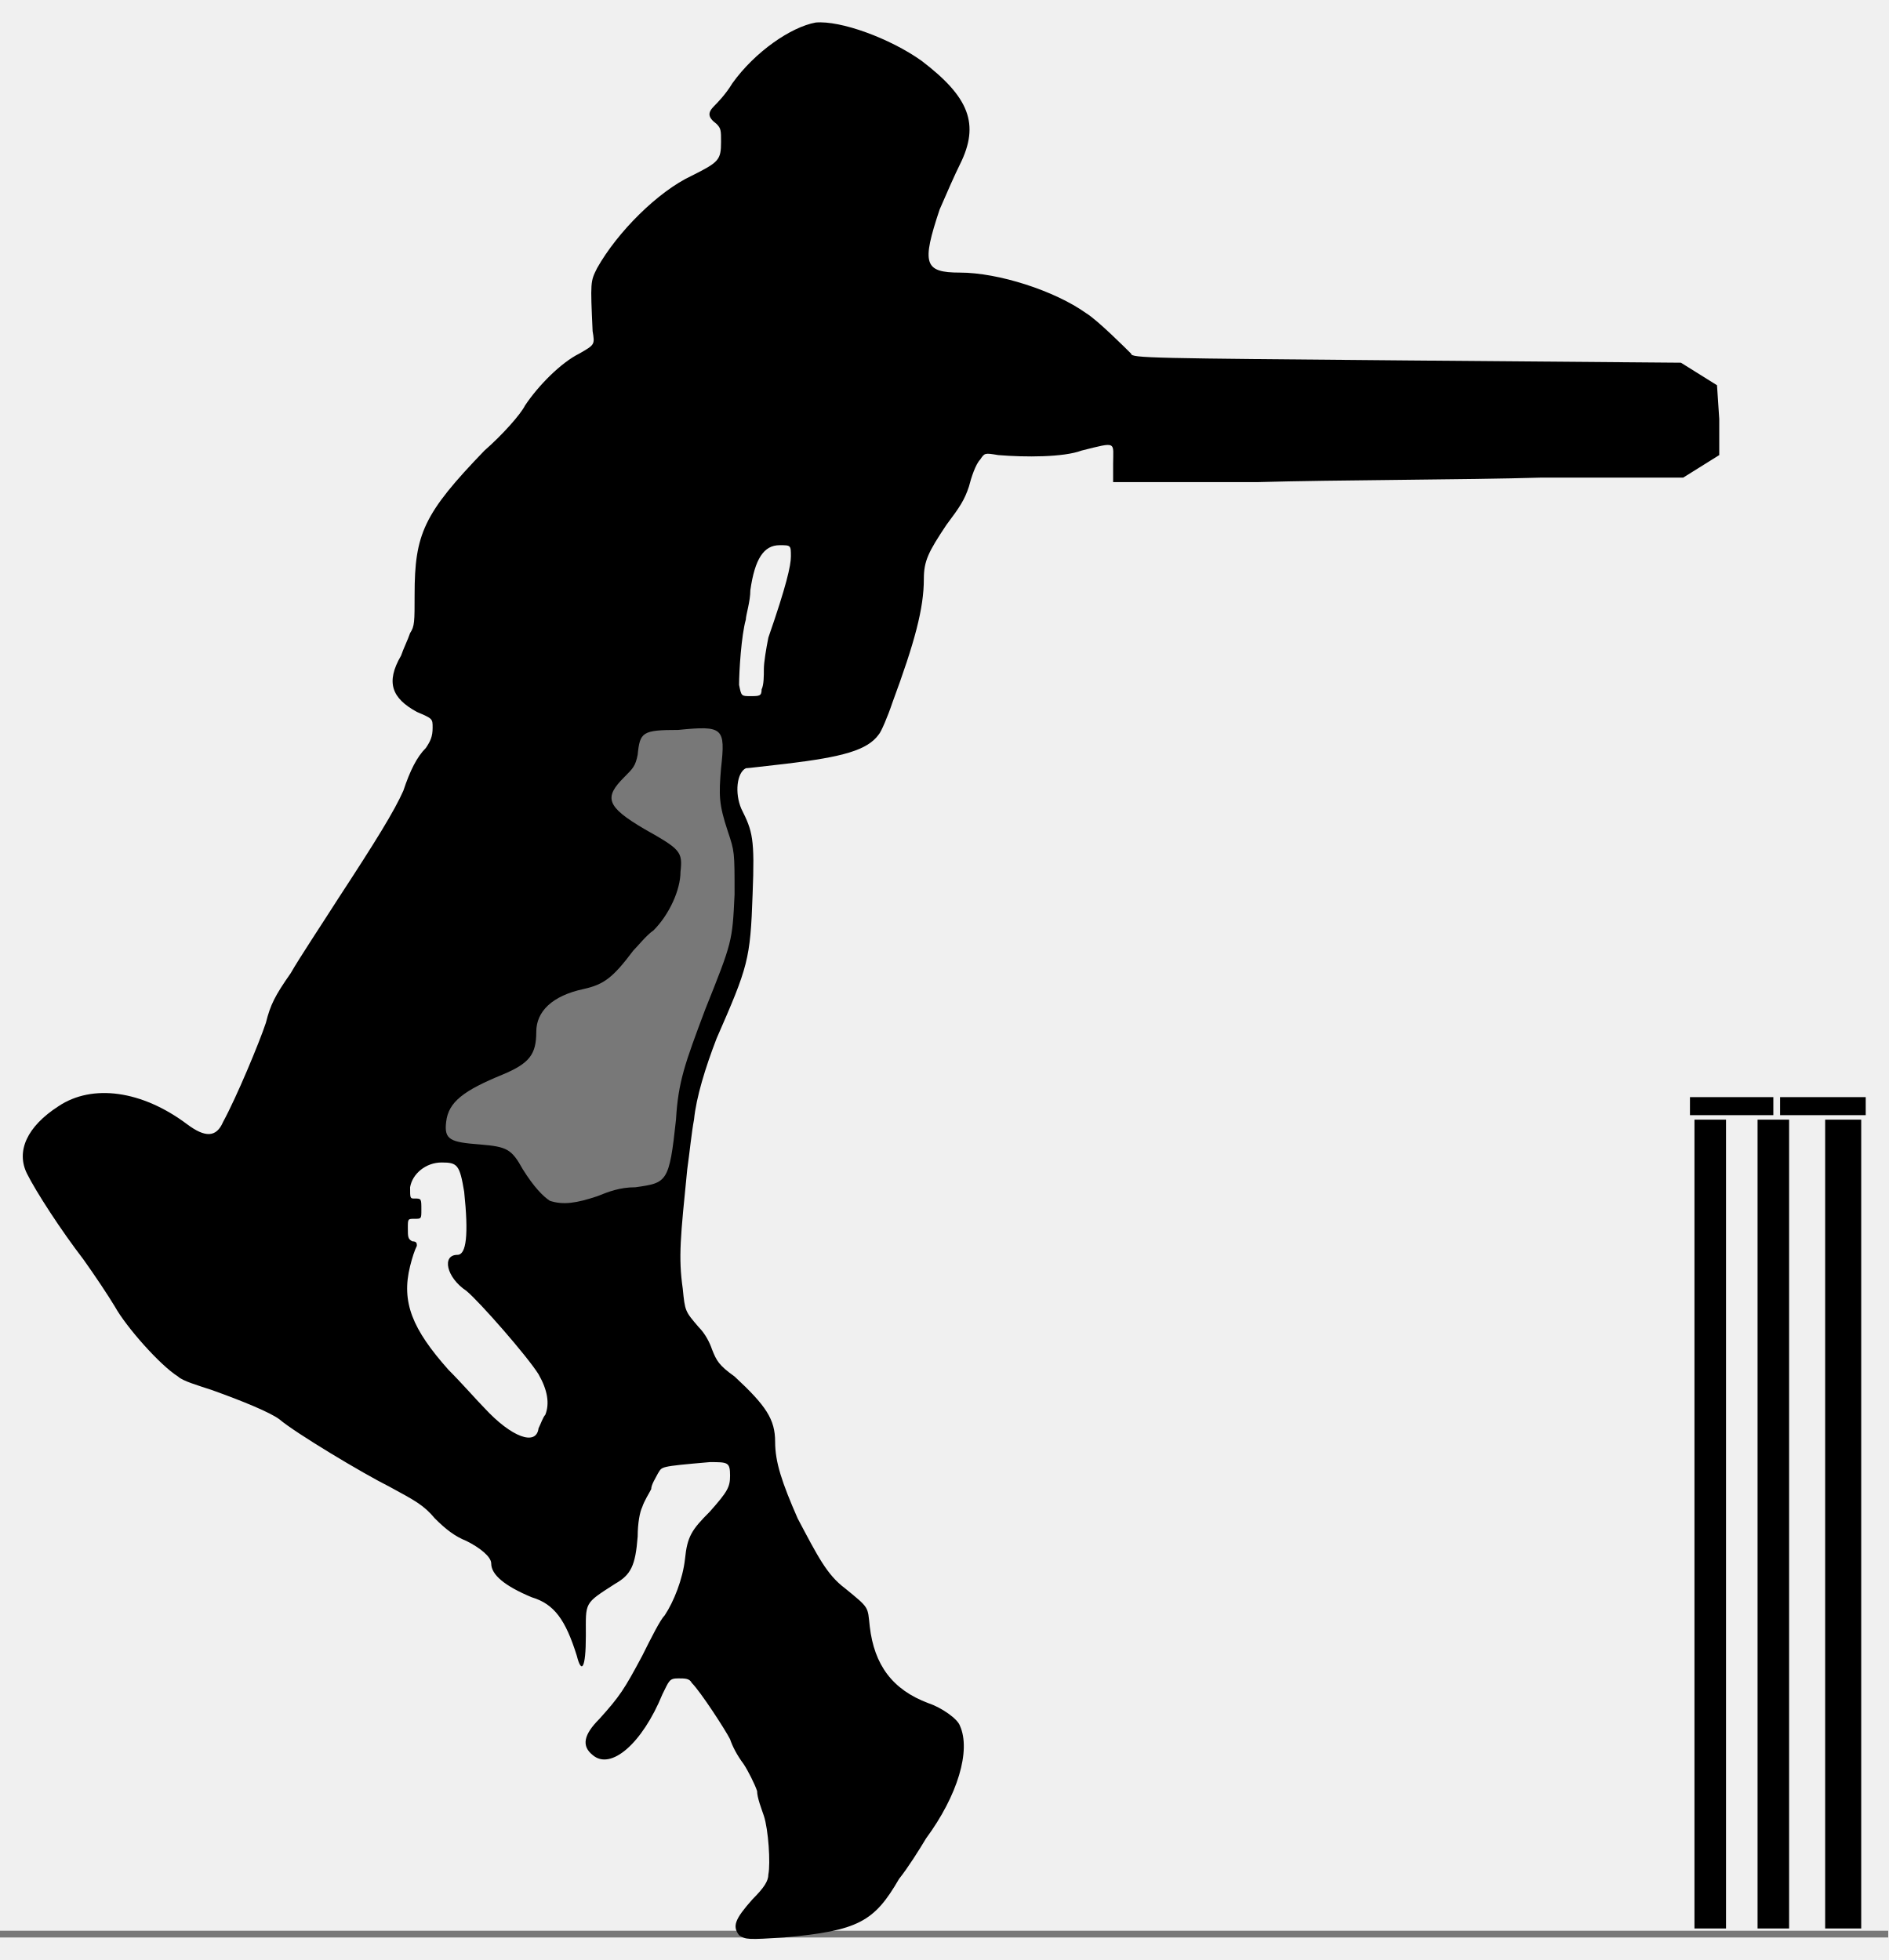
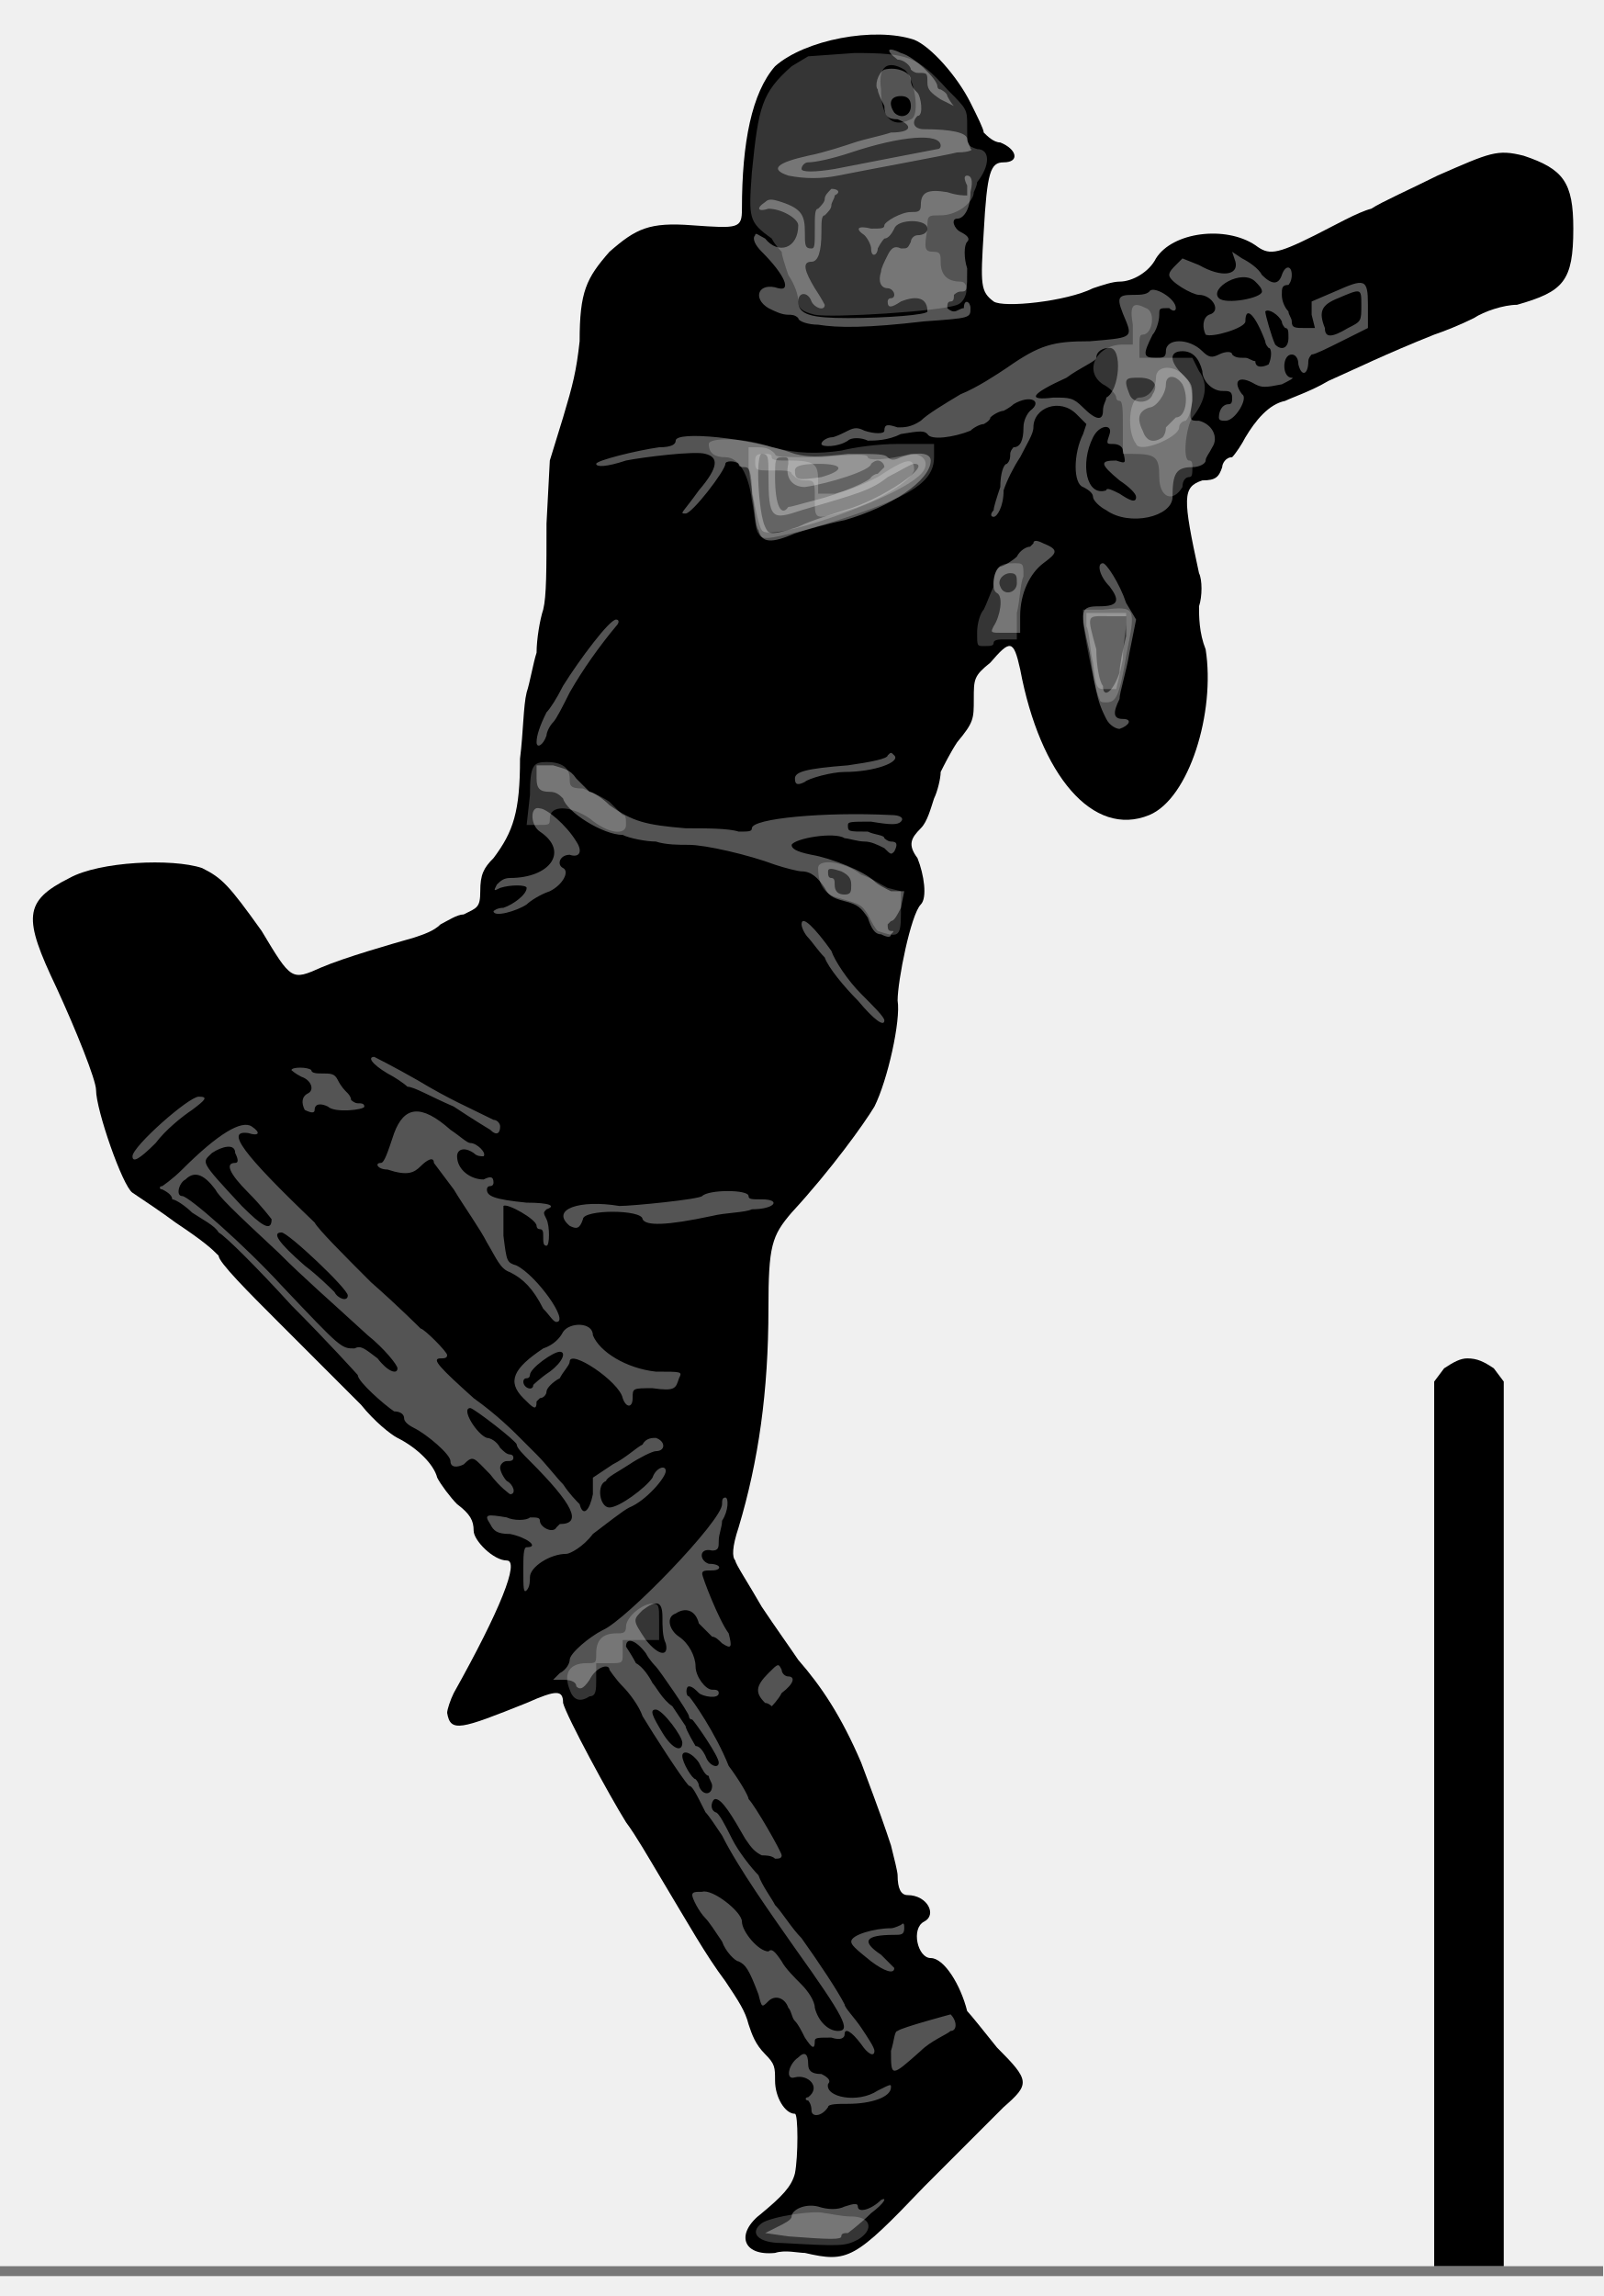
- <svg xmlns="http://www.w3.org/2000/svg" viewBox="744 159 838 870" width="838" height="870">
+ <svg xmlns="http://www.w3.org/2000/svg" viewBox="589 155 484 693" width="484" height="693">
  <defs>
-     <mask id="m" maskUnits="userSpaceOnUse" x="744" y="159" width="838" height="870">
-       <path d="M1072 1018C1069 1014 1070 1011 1078 1002C1083 997 1085 994 1085 991C1086 986 1085 971 1083 965C1082 962 1080 957 1080 954C1079 951 1076 945 1074 942C1071 938 1069 934 1068 931C1066 927 1055 910 1051 906C1050 904 1048 904 1045 904C1041 904 1041 905 1038 911C1029 933 1015 945 1007 938C1002 934 1003 929 1010 922C1019 912 1021 909 1029 894C1033 886 1037 878 1039 876C1043 870 1047 860 1048 851C1049 841 1051 838 1059 830C1067 821 1068 819 1068 814C1068 808 1067 808 1059 808C1036 810 1038 810 1036 813C1035 815 1033 818 1033 820C1032 822 1030 825 1029 828C1028 830 1027 835 1027 841C1026 854 1024 858 1017 862C1003 871 1004 870 1004 885C1004 900 1002 902 1000 894C995 878 990 871 980 868C968 863 962 858 962 853C962 850 957 846 951 843C946 841 942 838 937 833C932 827 928 825 917 819C905 813 875 795 868 789C864 786 852 781 838 776C832 774 825 772 823 770C815 765 800 748 795 739C792 734 786 725 781 718C771 705 760 688 756 680C751 670 756 659 770 650C785 640 807 643 827 658C835 664 840 664 843 657C849 646 859 622 862 613C864 605 866 601 873 591C877 584 887 569 894 558C911 532 919 519 923 510C926 501 929 495 933 491C935 488 936 486 936 482C936 478 936 478 929 475C918 469 915 462 922 450C923 447 925 443 926 440C928 437 928 435 928 423C928 396 932 387 959 359C967 352 975 343 977 339C983 330 993 320 1001 316C1008 312 1008 312 1007 306C1006 284 1006 284 1009 278C1018 262 1036 244 1051 237C1063 231 1064 230 1064 222C1064 217 1064 216 1062 214C1058 211 1058 209 1061 206C1062 205 1066 201 1069 196C1079 182 1095 171 1106 169C1117 168 1139 176 1153 186C1174 202 1179 214 1170 232C1168 236 1164 245 1161 252C1153 276 1154 280 1170 280C1187 280 1212 288 1226 298C1231 301 1244 314 1246 316C1246 318 1255 318 1369 319L1490 320L1498 325L1506 330L1507 345L1507 361L1499 366L1491 371L1428 371C1394 372 1337 372 1302 373L1238 373L1238 365C1238 355 1240 355 1224 359C1216 362 1199 362 1187 361C1181 360 1181 360 1179 363C1177 365 1175 371 1174 375C1172 381 1170 384 1164 392C1156 404 1154 408 1154 416C1154 429 1150 444 1140 471C1138 477 1135 484 1134 485C1129 492 1118 495 1093 498C1084 499 1076 500 1075 500C1071 502 1070 511 1073 518C1078 528 1079 531 1078 556C1077 585 1076 588 1062 620C1057 633 1053 646 1052 656C1051 661 1050 671 1049 678C1046 708 1045 717 1047 731C1048 741 1048 741 1054 748C1057 751 1059 755 1060 758C1062 763 1063 765 1070 770C1084 783 1088 789 1088 799C1088 808 1091 817 1098 833C1107 850 1111 858 1119 864C1130 873 1129 872 1130 881C1132 898 1140 909 1156 915C1162 917 1169 922 1170 925C1175 936 1169 956 1155 975C1152 980 1147 988 1143 993C1132 1012 1125 1016 1092 1019C1076 1020 1075 1020 1072 1018ZM1496 836L1496 656L1503 656L1510 656L1510 836L1510 1015L1503 1015L1496 1015L1496 836ZM1524 836L1524 656L1531 656L1538 656L1538 836L1538 1015L1531 1015L1524 1015L1524 836ZM1554 836L1554 656L1562 656L1570 656L1570 836L1570 1015L1562 1015L1554 1015L1554 836ZM983 793C984 791 985 788 986 787C988 782 987 776 983 769C978 761 957 737 951 732C942 726 940 716 947 716C951 716 952 707 950 688C948 676 947 675 940 675C933 675 927 680 926 686C926 691 926 691 928 691C931 691 931 691 931 696C931 700 931 700 928 700C925 700 925 700 925 704C925 708 925 709 927 710C929 710 929 711 929 712C928 714 927 717 926 721C922 737 927 749 943 767C949 773 956 781 959 784C971 797 982 801 983 793ZM1494 650L1494 646L1512 646L1531 646L1531 650L1531 654L1512 654L1494 654L1494 650ZM1534 650L1534 646L1553 646L1572 646L1572 650L1572 654L1553 654L1534 654L1534 650ZM1082 465C1083 463 1083 459 1083 456C1083 453 1084 447 1085 442C1093 419 1095 410 1095 406C1095 401 1095 401 1090 401C1083 401 1079 407 1077 421C1077 426 1075 432 1075 434C1073 441 1072 457 1072 463C1073 468 1073 468 1077 468C1081 468 1082 468 1082 465Z" fill="#fff" fill-rule="evenodd" />
-       <rect x="744" y="1016" width="838" height="3" fill="#fff" fill-opacity="0.5" />
-       <path d="M988 692C985 690 981 686 976 678C971 669 969 668 957 667C944 666 941 665 942 657C943 648 950 643 967 636C979 631 982 627 982 617C982 608 989 601 1003 598C1012 596 1016 593 1025 581C1027 579 1031 574 1034 572C1041 565 1046 554 1046 546C1047 537 1046 536 1030 527C1013 517 1012 513 1021 504C1025 500 1026 499 1027 494C1028 484 1029 483 1045 483C1065 481 1066 482 1064 500C1063 512 1063 516 1067 528C1070 537 1070 537 1070 556C1069 577 1069 577 1057 607C1048 631 1045 639 1044 656C1041 684 1040 684 1026 686C1019 686 1014 688 1009 690C1000 693 994 694 988 692Z" fill="#000" fill-opacity="0.5" fill-rule="evenodd" />
+     <mask id="m" maskUnits="userSpaceOnUse" x="589" y="155" width="484" height="693">
+       <path d="M1022 705L1022 572L1025 568C1028 566 1030 565 1032 565C1035 565 1037 566 1040 568L1043 572L1043 705L1043 839L1032 839L1022 839L1022 705ZM832 835C830 835 826 834 823 835C813 836 811 829 819 823C825 818 828 815 829 811C830 806 830 793 829 793C826 793 823 788 823 783C823 779 823 778 820 775C817 772 816 769 815 766C814 762 812 759 808 753C802 745 797 736 788 721C785 716 781 709 778 705C773 697 760 673 759 669C759 665 757 665 748 669C728 677 725 678 724 672C724 671 725 668 726 666C740 641 746 626 742 626C738 626 732 620 732 617C732 614 731 612 727 609C725 607 722 603 721 601C720 597 715 592 709 589C707 588 702 584 698 579C693 574 682 563 673 554C664 545 655 536 655 534C653 532 651 530 642 524C638 521 632 517 629 515C626 513 618 490 618 484C618 481 612 466 606 453C596 432 596 427 610 420C619 415 641 414 650 417C656 420 658 422 668 436C677 451 677 451 686 447C693 444 707 440 714 438C717 437 720 436 722 434C724 433 727 431 729 431C733 429 734 429 734 424C734 419 735 417 738 414C744 406 746 400 746 384C747 376 747 368 748 364C749 361 750 355 751 352C751 348 752 342 753 339C754 335 754 327 754 313L755 294L759 281C762 271 763 267 764 258C764 243 766 239 773 231C781 224 785 222 798 223C812 224 813 224 813 218C813 198 816 183 823 175C832 167 853 163 865 167C870 169 878 178 882 186C884 190 886 194 886 195C887 196 889 198 891 198C896 200 897 204 892 204C888 204 887 207 886 225C885 241 885 243 889 246C892 248 911 246 919 242C922 241 925 240 927 240C931 240 936 237 938 233C943 225 959 223 968 229C972 232 974 232 986 226C992 223 999 219 1003 218C1006 216 1015 212 1023 208C1039 201 1041 200 1049 202C1061 206 1064 210 1064 224C1064 240 1061 243 1047 247C1043 247 1037 249 1034 251C1030 253 1025 255 1022 256C1007 262 999 266 990 270C985 273 979 275 977 276C972 277 968 282 965 287C964 289 962 292 961 293C959 293 958 295 958 296C957 299 956 300 952 300C946 302 946 305 951 328C952 330 952 335 951 338C951 341 951 346 953 351C956 370 948 396 936 401C919 408 903 389 897 357C895 348 894 348 888 355C883 359 883 360 883 366C883 372 883 373 878 379C876 382 874 386 873 388C873 390 872 394 871 396C870 399 869 403 867 405C864 408 863 410 866 414C868 419 869 426 867 428C864 431 860 451 860 457C861 463 857 481 853 489C850 494 840 508 828 521C822 528 821 531 821 550C821 575 818 596 812 616C810 622 810 625 811 626C811 627 815 633 819 640C823 646 828 653 830 656C837 664 843 673 849 687C855 703 856 706 858 712C859 716 860 720 860 721C860 725 861 727 863 727C869 727 872 733 868 735C864 737 866 746 870 746C874 746 879 754 881 762C882 763 886 768 890 773C900 783 900 784 892 791C889 794 878 805 868 815C847 837 845 838 832 835Z" fill="#fff" fill-rule="evenodd" />
+       <rect x="589" y="839" width="484" height="3" fill="#fff" fill-opacity="0.5" />
+       <path d="M825 832C818 832 815 829 819 826C822 824 835 822 838 823C839 823 843 824 846 824C852 824 853 828 848 831C844 833 843 833 825 832ZM761 665C759 660 761 657 766 657C769 657 769 657 769 654C769 650 771 648 775 648C777 648 778 648 778 646C778 643 783 639 786 639C788 639 788 640 788 644L788 650L782 650L777 650L777 654C777 657 777 657 773 657L769 657L769 662C769 665 769 667 767 667C764 669 762 668 761 665ZM854 436C853 435 852 433 851 431C849 428 849 428 842 426C838 425 836 422 836 417C836 414 844 415 849 419C852 420 855 422 857 423L861 424L861 431C861 438 860 438 854 436ZM767 402C761 398 755 398 755 402C755 404 755 404 751 404L748 404L749 395C749 386 750 385 754 385C759 385 761 387 761 390C761 392 761 393 765 393C767 394 770 395 773 397C775 399 777 401 777 401C778 401 778 402 778 404C778 407 773 407 767 402ZM921 366C920 365 917 350 916 343L916 339L922 339C932 338 932 338 929 353C927 365 926 367 923 367C922 367 921 367 921 366ZM884 346C884 343 885 340 886 339C887 337 888 334 889 332C889 326 891 325 895 325C898 325 898 325 898 329C897 331 897 336 896 340L896 348L892 348C891 348 889 348 889 349C889 350 888 350 886 350C884 350 884 350 884 346ZM818 316C817 315 817 311 816 306C815 298 812 293 808 293C805 293 803 292 803 289C803 287 814 287 822 290C830 292 836 292 843 291C847 290 854 289 860 289L871 289L871 293C871 301 863 306 832 315C820 318 819 318 818 316ZM939 299C939 293 938 292 931 292L928 292L928 284C928 279 928 276 927 276C926 276 926 275 926 275C926 274 924 272 922 271C916 267 920 259 928 259L931 259L931 253C930 247 931 246 935 248C938 249 937 256 934 256C933 256 933 257 933 260L933 263L941 263L949 263L951 267C954 271 953 276 949 281C947 284 946 294 948 294C949 294 949 295 949 296C949 298 949 299 948 299C947 299 946 300 946 302C943 307 939 305 939 299ZM835 250C831 249 830 248 830 246C830 244 829 241 827 238C826 235 825 232 825 231C825 231 823 229 822 227C815 222 815 221 816 207C818 187 819 183 828 175L833 172L847 171C863 171 866 172 875 182C881 188 881 188 881 193C881 199 881 199 884 200C888 200 888 205 884 210C884 211 883 213 883 213C883 216 878 220 873 220C869 220 869 220 869 224C868 230 868 231 871 231C873 231 873 232 873 234C873 238 875 240 879 240C882 240 881 246 878 247C873 249 840 251 835 250ZM864 191C867 190 865 178 862 176C857 173 854 175 855 182C855 190 858 194 864 191Z" fill="#000" fill-opacity="0.22" fill-rule="evenodd" />
+       <path d="M919 355C918 351 918 346 917 344L917 340L923 340L929 340L929 343C929 345 928 350 928 354C927 359 926 363 926 363C926 363 925 363 923 363C920 363 920 363 919 355ZM819 315C818 314 816 304 815 296L815 290L818 290C821 290 822 291 823 292C823 293 825 293 837 293C847 292 851 292 851 293C851 294 856 294 864 292C869 292 870 296 866 299C858 306 821 319 819 315ZM932 289C929 285 930 275 933 275C936 275 938 272 938 269C938 265 944 265 947 269C950 272 949 280 947 282C946 282 945 283 945 284C945 287 933 292 932 289Z" fill="#000" fill-opacity="0.25" fill-rule="evenodd" />
+       <path d="M835 306C835 300 835 300 832 300C830 300 829 299 828 298C828 297 826 297 822 297C817 297 817 297 817 294C817 292 818 292 820 292C821 292 822 292 822 293C822 294 824 294 827 294C835 294 836 295 836 300L836 304L841 304C845 303 848 302 854 299C863 293 865 293 865 297C864 300 855 306 845 309C835 312 835 312 835 306Z" fill="#000" fill-opacity="0.25" fill-rule="evenodd" />
+       <path d="M827 830L820 829L824 827C826 826 828 825 828 824C828 822 832 820 836 821C839 822 842 822 844 821C847 820 848 820 848 821C848 823 852 822 855 819C857 818 856 820 852 823C849 826 845 829 845 829C844 829 843 829 843 830C843 831 840 831 827 830ZM834 792C834 790 833 789 833 789C832 789 832 788 833 788C837 785 833 781 829 782C826 783 827 778 830 776C832 774 833 775 833 778C833 780 834 781 837 781C839 782 840 783 839 784C838 788 848 790 854 786C858 784 858 784 858 785C858 788 852 790 845 790C842 790 839 790 839 791C837 794 834 794 834 792ZM858 774C859 771 859 768 860 768C861 767 876 763 876 763C878 765 878 768 876 768C875 769 870 771 867 774C858 782 858 782 858 774ZM849 772C846 768 844 767 844 769C844 770 843 771 840 770C836 770 835 770 835 771C835 774 834 773 832 770C831 768 830 766 829 765C828 764 828 762 827 761C826 758 823 757 821 759C819 761 819 761 818 757C815 749 814 748 812 747C811 747 808 744 807 741C805 738 803 735 802 734C800 732 798 728 798 727C798 726 799 726 801 726C804 725 813 732 813 735C813 738 818 744 821 744C822 743 823 744 825 747C826 749 829 752 831 754C833 756 835 759 835 761C836 765 839 768 842 768C846 768 844 764 829 743C822 733 812 719 807 709C805 706 803 703 802 702C799 696 798 694 797 694C795 692 786 678 783 673C782 670 779 666 777 664C775 662 773 659 773 659C773 657 769 658 767 662C765 665 764 665 763 664C763 663 762 662 759 662L756 662L758 660C760 659 761 657 761 656C761 654 767 649 771 647C778 644 807 614 807 609C807 608 807 607 808 607C809 607 809 611 807 614C807 616 806 618 806 620C806 622 806 623 804 623C800 622 800 626 803 627C807 627 807 629 804 629C802 629 801 629 801 630C801 631 806 644 809 648C810 652 810 653 807 651C806 650 805 649 804 649C803 648 801 646 800 645C799 641 796 640 793 642C790 643 791 647 794 649C797 651 799 655 799 658C799 661 802 665 804 665C805 665 806 665 806 666C806 668 801 667 800 666C799 665 798 664 797 664C796 664 796 667 797 667C798 668 805 678 809 688C812 692 815 697 815 698C817 700 825 714 825 715C825 716 824 716 823 716C822 715 820 715 819 715C817 714 816 713 814 710C810 703 807 698 805 698C804 698 803 701 805 702C806 702 808 706 810 710C812 714 816 719 818 721C819 724 822 728 823 730C825 732 828 737 831 740C836 747 842 756 844 760C844 761 847 764 849 767C851 770 853 773 853 774C853 776 851 775 849 772ZM852 747C847 743 846 742 846 741C846 739 853 737 858 737C859 737 861 736 861 736C862 735 862 736 862 737C862 739 861 739 859 739C850 739 849 741 855 745C857 747 859 749 859 749C859 751 856 750 852 747ZM804 694C804 693 803 692 803 691C802 691 801 689 800 687C798 684 795 683 795 685C795 687 798 692 799 692C799 692 800 693 800 694C801 697 804 697 804 694ZM806 687C806 685 799 675 798 674C797 674 797 673 797 673C797 672 788 659 787 658C787 658 785 656 784 654C781 650 778 649 778 652C778 652 780 655 781 657C783 658 785 661 786 663C787 664 789 668 792 670C794 673 796 676 796 676C796 677 799 682 799 682C800 682 801 683 802 685C803 688 806 689 806 687ZM795 681C795 679 789 671 787 671C785 671 786 673 789 678C792 683 795 684 795 681ZM820 669C817 666 817 664 821 660C824 657 824 657 825 659C825 660 826 661 827 661C829 661 829 663 825 666C824 668 822 670 822 670C822 670 821 669 820 669ZM790 651C789 649 789 646 789 643C789 638 787 638 783 641C780 644 780 644 784 650C788 655 791 655 790 651ZM747 629C747 625 747 622 748 622C752 622 748 619 743 618C739 618 738 617 737 615C735 612 736 612 742 613C744 614 748 614 749 613C751 613 752 613 752 614C752 616 756 618 757 616C757 616 758 615 758 615C765 615 762 609 749 596C747 594 745 592 745 591C745 590 732 580 731 580C728 580 733 588 736 589C737 589 739 590 740 592C741 593 742 594 743 594C743 594 744 594 744 595C744 596 743 596 742 596C741 596 740 597 740 598C740 599 741 601 742 602C744 603 745 606 743 606C743 606 740 604 737 600C732 595 732 594 729 597C727 598 725 598 725 596C725 594 718 588 714 586C712 585 711 584 711 583C711 582 710 581 708 581C705 579 697 572 697 570C697 570 688 560 677 549C667 538 657 528 655 527C654 525 650 523 647 521C645 519 642 517 641 517C641 516 640 515 638 514C637 514 637 513 638 513C638 513 641 511 644 508C655 497 662 493 665 495C668 497 667 498 664 497C657 496 662 503 684 524C685 526 693 534 701 542C709 549 716 556 716 556C717 556 724 563 724 564C724 565 723 565 722 565C719 565 722 568 732 577C739 582 744 587 745 588C746 589 749 592 751 594C754 597 757 601 759 603C761 606 763 608 764 609C765 613 767 611 768 606L768 601L774 597C778 595 781 592 783 591C784 589 786 589 787 589C790 590 790 593 787 593C786 593 782 595 779 597C776 599 772 601 772 602C769 603 770 610 773 610C776 610 784 604 786 601C787 598 790 597 790 599C790 601 784 608 779 610C777 611 772 615 768 618C765 622 761 624 760 624C755 624 749 628 749 631C749 632 749 634 748 635C747 636 747 634 747 629ZM747 577C742 572 744 568 753 562C756 561 758 559 759 557C761 554 768 554 768 558C770 563 778 568 787 569C795 569 795 569 794 571C793 574 793 575 786 574C780 574 780 574 780 577C780 580 778 580 777 577C776 572 761 562 761 566C761 567 759 569 758 571C756 572 754 574 754 575C754 576 753 577 752 577C752 577 751 578 751 578C751 581 750 580 747 577ZM750 573C750 573 752 571 755 569C759 566 760 563 758 563C756 563 749 568 749 570C749 570 749 571 748 571C747 571 747 572 747 572C747 574 750 575 750 573ZM709 568C709 567 705 562 700 558C688 547 681 541 673 533C659 520 655 516 654 514C651 510 648 508 645 511C643 512 642 516 644 516C646 516 663 531 674 543C692 562 692 562 696 562C698 561 699 562 703 565C706 569 709 570 709 568ZM753 550C750 544 747 541 743 539C740 538 739 535 736 530C734 526 729 519 726 514C723 510 720 506 720 506C720 504 718 505 716 507C714 509 712 510 706 508C703 508 702 506 704 506C705 506 706 503 708 497C711 489 716 488 725 496C728 498 730 500 731 500C733 500 736 503 735 504C734 504 733 504 732 503C729 501 727 502 727 504C727 508 731 511 735 511C737 510 738 510 738 512C738 512 738 513 737 513C736 513 736 514 736 514C736 516 738 517 748 518C755 518 757 519 754 520C753 521 753 521 754 523C755 525 755 531 754 531C753 531 753 530 753 528C753 527 753 526 752 526C751 526 751 525 751 525C751 523 742 518 741 519C741 520 741 523 741 528C742 536 742 536 745 537C751 540 761 554 757 554C756 554 755 552 753 550ZM694 546C694 544 676 527 674 527C671 527 673 530 681 537C685 540 689 544 690 545C691 547 694 548 694 546ZM761 525C755 520 764 517 776 519C780 519 800 517 801 516C803 514 815 514 815 516C815 517 816 517 819 517C825 517 823 520 816 520C814 521 808 521 804 522C790 525 784 525 783 523C783 520 765 520 765 523C764 526 763 526 761 525ZM671 523C671 523 668 519 664 515C658 509 657 506 660 506C661 506 661 505 660 503C660 500 656 501 653 503C650 506 649 505 662 519C668 525 671 527 671 523ZM629 504C629 501 646 486 649 486C652 486 651 487 647 490C644 492 639 496 636 500C631 505 629 506 629 504ZM737 496C737 496 732 493 726 489C719 486 714 483 712 483C711 482 708 480 706 479C701 476 700 474 702 474C702 474 708 477 715 481C725 487 730 489 738 493C739 493 740 494 740 495C740 497 739 498 737 496ZM681 490C680 488 680 486 682 485C684 484 683 481 680 480C678 479 677 478 677 478C677 477 682 477 683 478C683 479 685 479 686 479C689 479 690 479 691 481C692 483 693 484 694 485C694 485 695 486 695 487C695 487 696 488 697 488C698 488 699 488 699 489C699 490 690 491 688 489C686 488 684 488 684 490C684 491 683 491 681 490ZM848 457C844 453 839 447 838 444C836 442 834 439 833 438C832 437 831 435 831 434C831 431 835 435 840 442C841 445 845 451 849 455C853 459 856 462 856 463C856 465 853 463 848 457ZM855 437C853 437 852 435 851 432C849 429 848 428 844 427C840 426 839 425 838 423C836 420 834 418 831 418C830 418 826 417 823 416C815 413 802 410 797 410C794 410 790 410 787 409C784 409 779 408 777 407C771 407 760 400 759 396C758 395 757 394 755 394C752 394 751 393 751 390L751 386L756 386C759 387 761 387 763 390C765 392 767 394 767 394C768 394 771 396 773 398C780 403 784 404 796 405C802 405 809 405 812 406C815 406 816 406 816 405C816 402 838 400 858 401C861 401 862 402 861 403C860 404 858 404 852 403C846 403 845 403 845 404C845 406 845 406 851 406C853 407 856 407 856 408C856 408 857 409 858 409C860 409 860 410 859 412C858 413 858 413 856 411C854 410 852 409 850 409C848 409 845 408 844 408C841 406 829 408 828 410C828 411 829 412 834 413C840 414 850 418 853 421C854 422 856 423 858 424L862 424L861 429C860 431 859 433 858 433C858 433 857 434 857 434C857 435 857 436 858 436C859 436 859 436 858 437C858 438 857 438 855 437ZM738 430C738 430 739 429 741 429C744 428 748 425 748 423C748 422 743 422 740 423C738 424 738 424 739 422C740 421 741 420 743 420C755 420 761 412 752 406C749 404 749 398 752 399C754 399 760 404 763 409C765 412 764 414 761 413C758 413 757 416 759 417C761 418 759 422 755 424C752 425 749 427 748 428C745 430 738 432 738 430ZM846 422C846 420 845 419 843 418C840 417 839 417 839 418C839 419 839 420 840 420C841 420 841 421 841 422C841 424 842 425 844 425C846 425 846 424 846 422ZM829 390C829 388 832 387 845 386C852 385 857 384 857 383C858 382 858 382 859 383C861 385 853 388 844 388C840 388 833 390 832 391C830 392 829 392 829 390ZM751 379C751 377 752 374 754 370C755 369 757 366 759 362C764 354 773 342 775 342C776 342 776 343 775 344C770 350 765 357 761 364C759 368 757 372 756 373C755 374 754 376 754 377C753 380 751 381 751 379ZM923 372C921 368 920 366 918 352C915 339 915 338 921 338C927 338 927 336 924 332C921 329 920 325 922 325C923 325 927 331 929 337L932 342L930 352C929 358 927 364 927 366C925 370 925 372 928 372C931 372 930 374 927 375C926 375 924 374 923 372ZM927 358C927 356 928 351 929 347L929 341L924 341C917 341 917 340 920 351C920 356 921 361 922 362C922 366 925 364 927 358ZM889 344C891 341 892 335 890 334C888 333 889 327 891 326C892 326 895 324 896 323C897 321 899 320 900 320C900 320 901 319 901 319C901 318 902 318 904 319C909 321 908 322 904 325C900 328 897 334 897 341L897 346L892 346C888 346 888 346 889 344ZM896 331C896 329 896 328 894 328C892 328 890 330 891 332C892 335 896 334 896 331ZM818 315C817 314 817 309 816 304C816 297 815 296 814 296C813 296 812 296 812 295C811 294 808 294 808 295C808 297 798 310 796 310C794 310 795 310 800 303C806 296 806 293 802 292C799 291 783 293 778 294C772 296 769 296 769 295C769 294 781 291 788 290C792 290 793 289 793 288C793 285 815 287 829 292C833 293 836 293 845 292C854 292 856 292 857 293C858 294 859 294 861 293C867 291 870 292 870 294C870 300 858 308 844 312C839 313 832 315 829 316C822 319 819 319 818 315ZM830 314C834 312 841 310 844 309C855 306 871 295 865 295C864 295 861 297 857 299C852 303 848 304 831 309C822 312 821 312 821 298C821 293 821 292 819 292C817 292 818 310 820 314C821 316 821 317 830 314ZM923 309C921 308 919 306 919 305C919 304 918 303 916 302C913 301 913 292 916 286L917 283L914 280C909 275 901 278 901 284C901 286 899 289 897 293C895 296 893 300 892 303C892 308 890 311 889 311C888 311 888 310 889 309C889 308 890 305 891 302C891 298 892 295 893 295C894 294 894 293 894 292C894 291 895 290 895 290C897 290 898 288 898 284C898 282 899 280 900 279C904 276 900 274 895 277C894 278 892 279 892 279C891 279 889 280 888 281C888 282 886 283 886 283C885 283 883 284 882 285C877 287 870 288 869 286C868 285 867 285 861 286C857 288 853 288 851 288C849 287 846 287 845 288C842 290 837 290 837 289C837 288 839 287 840 287C841 287 843 286 845 285C847 284 848 284 850 285C853 286 856 286 856 285C856 283 857 283 860 284C862 284 864 284 867 282C869 280 874 277 879 274C884 272 890 268 893 266C903 259 907 258 918 258C930 257 931 257 929 252C926 245 926 244 931 244C933 244 935 244 936 243C937 241 944 245 944 248C944 249 943 249 942 248C939 248 939 248 939 250C939 252 938 255 937 256C934 262 934 263 938 263C940 263 941 263 941 261C941 257 948 257 952 261C954 263 955 263 957 262C959 261 961 261 961 262C962 263 963 263 965 263C966 263 967 264 968 264C968 266 970 266 972 265C973 263 973 260 972 260C972 260 971 259 971 258C968 250 965 247 965 252C965 254 955 257 953 256C952 254 952 251 954 250C958 249 955 244 951 244C949 244 942 240 942 238C942 237 943 236 944 235L946 233L951 235C958 239 963 238 962 234L961 231L964 233C966 234 969 236 970 238C973 241 975 241 976 238C977 235 979 235 979 238C979 240 978 241 978 241C976 241 976 242 976 244C976 246 977 248 978 249C978 250 979 251 979 252C979 254 980 254 983 254L986 254L985 250L985 246L992 243C1001 239 1002 239 1002 247L1002 254L994 258C990 260 986 262 985 262C985 262 984 263 984 264C984 268 982 269 981 265C981 263 980 262 979 262C976 262 976 269 979 269C980 269 978 270 976 271C971 272 970 272 968 271C963 268 961 270 964 274C966 275 962 282 959 282C958 282 957 282 957 281C957 279 958 277 960 277C961 277 961 276 961 275C961 273 960 273 958 273C955 273 952 270 952 267C951 263 949 261 946 261C942 261 942 264 946 268C949 271 949 271 949 276C948 282 948 282 951 282C955 283 957 287 955 290C954 292 953 293 953 294C953 295 951 296 949 296C944 296 943 298 943 305C943 311 930 314 923 309ZM827 308C828 308 831 307 835 306C843 304 852 300 852 299C852 299 853 298 854 298C855 297 856 296 856 296C856 295 855 294 854 294C853 294 852 295 852 295C852 297 839 301 832 302C828 302 826 299 827 295C827 293 827 293 825 293C823 293 823 294 823 299C823 308 825 311 827 308ZM932 305C932 304 930 302 927 300C921 295 921 294 926 294C929 295 929 295 928 291C928 290 927 289 925 289C923 289 923 289 924 286C925 283 921 283 919 287C915 295 917 305 923 303C923 302 925 303 927 304C930 306 932 307 932 305ZM837 299C844 297 844 295 836 295C830 295 829 296 829 297C829 300 830 300 837 299ZM940 287C940 287 941 286 941 284C942 283 943 282 944 281C947 281 948 275 946 271C944 268 941 268 941 271C941 274 938 278 936 278C933 279 932 281 934 285C935 288 937 289 940 287ZM922 279C922 277 923 276 923 275C927 273 928 260 924 260C922 260 920 261 920 263C920 264 915 266 911 269C900 274 899 276 907 275C912 275 913 275 916 278C920 282 922 282 922 279ZM937 274C939 271 937 269 933 269C929 269 928 269 930 274C931 277 936 277 937 274ZM978 257C978 255 978 254 977 254C977 254 976 253 976 252C975 250 972 248 971 249C971 250 973 257 974 259C976 261 978 260 978 257ZM996 254C1000 252 1000 252 1000 247C1000 242 1000 242 993 245C988 247 987 249 989 254C989 257 991 257 996 254ZM836 253C833 253 830 252 830 251C829 250 828 250 827 250C825 250 823 249 821 248C816 245 818 240 824 242C828 243 826 238 819 231C817 229 816 227 817 226C817 225 818 226 820 227C824 232 830 230 830 223C830 221 825 218 821 218C818 219 817 218 820 216C821 215 822 215 825 216C831 218 832 220 832 225C832 229 832 230 834 230C835 230 835 229 835 224C835 220 835 218 836 218C837 217 838 216 838 215C838 214 839 213 840 212C842 212 843 213 841 214C841 215 840 216 840 217C840 218 839 219 838 220C837 220 837 222 837 225C837 231 836 234 834 234C831 234 832 237 835 242C837 245 838 247 838 247C838 249 835 248 834 246C833 243 830 243 830 246C830 250 834 251 845 251C857 251 869 250 869 249C869 245 866 244 861 246C858 248 857 248 857 246C857 246 857 245 858 245C859 245 859 244 859 244C859 243 858 242 857 242C855 242 854 240 855 237C855 236 856 234 857 232C858 230 859 229 861 230C863 230 863 230 864 228C864 227 865 226 866 226C868 226 869 225 869 224C869 221 860 221 859 224C858 226 857 227 856 227C856 227 855 228 854 230C854 232 852 233 852 230C852 229 851 227 850 226C847 224 848 223 852 224C855 224 856 224 856 223C856 222 861 219 864 219C866 219 867 219 867 217C867 213 869 212 875 213C878 214 880 214 881 214C881 214 881 213 881 211C880 209 880 208 881 208C882 208 883 209 882 213C882 218 880 221 878 221C876 221 877 224 879 225C881 226 882 227 881 228C880 229 880 233 881 236C881 243 881 243 879 243C878 243 877 244 877 244C877 245 877 246 876 246C875 246 875 247 875 248C875 248 876 249 877 249C878 249 879 248 880 248C880 245 882 246 882 248C882 251 882 251 868 252C851 254 842 254 836 253ZM970 243C970 242 969 241 968 240C964 236 954 242 957 245C959 247 970 245 970 243ZM827 208C821 206 824 204 833 202C838 201 844 199 847 198C850 197 855 196 858 195C864 195 865 193 860 191C857 191 856 190 856 187C855 185 854 183 854 182C853 181 854 177 856 176C860 175 864 177 864 179C864 181 865 182 866 183C867 184 868 190 866 190C864 192 865 194 868 194C876 194 881 195 881 197C881 198 882 199 882 200C883 200 882 201 878 201C874 202 852 206 842 208C837 209 832 209 827 208ZM841 206C846 205 872 200 872 200C873 200 873 199 873 199C873 195 861 196 846 201C840 203 835 204 833 204C832 204 831 205 831 206C831 207 835 207 841 206ZM864 187C864 185 863 184 861 184C858 184 857 186 859 189C861 191 864 190 864 187ZM873 185C870 183 869 182 869 180C869 177 869 177 866 177C865 177 864 176 864 176C864 175 862 173 860 173C856 170 857 169 861 171C865 172 872 179 872 181C872 181 872 182 873 182C873 182 875 183 875 184C876 186 877 187 877 187C877 187 875 186 873 185Z" fill="#000" fill-opacity="0.35" fill-rule="evenodd" />
    </mask>
  </defs>
-   <rect x="744" y="159" width="838" height="870" fill="#000" mask="url(#m)" />
+   <rect x="589" y="155" width="484" height="693" fill="#000" mask="url(#m)" />
</svg>
